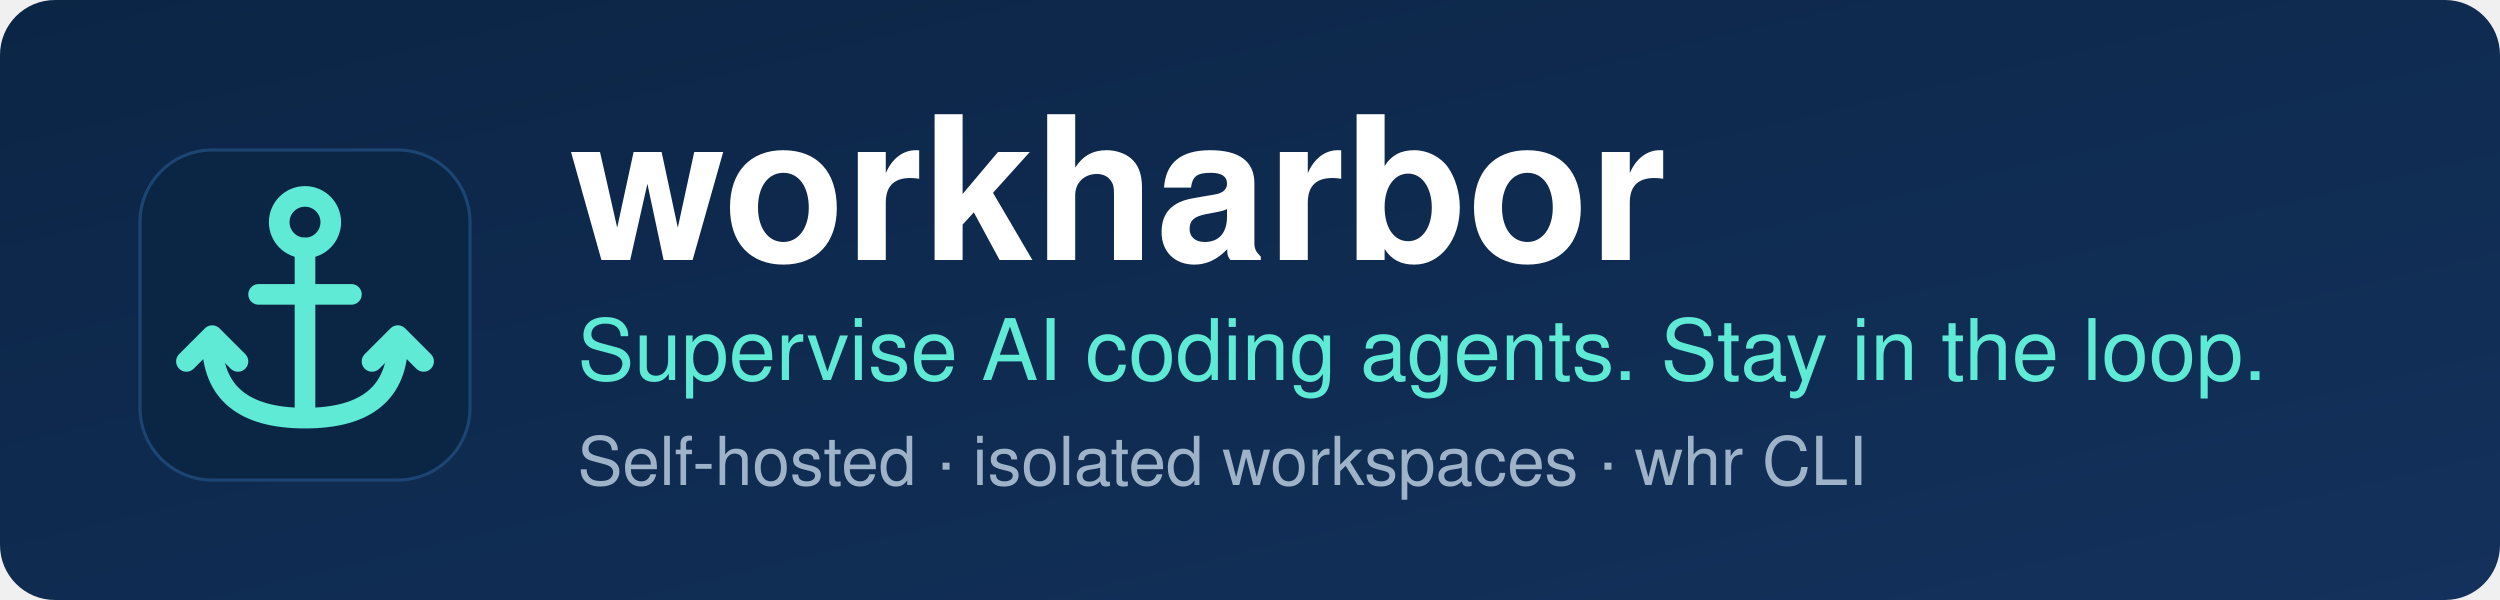
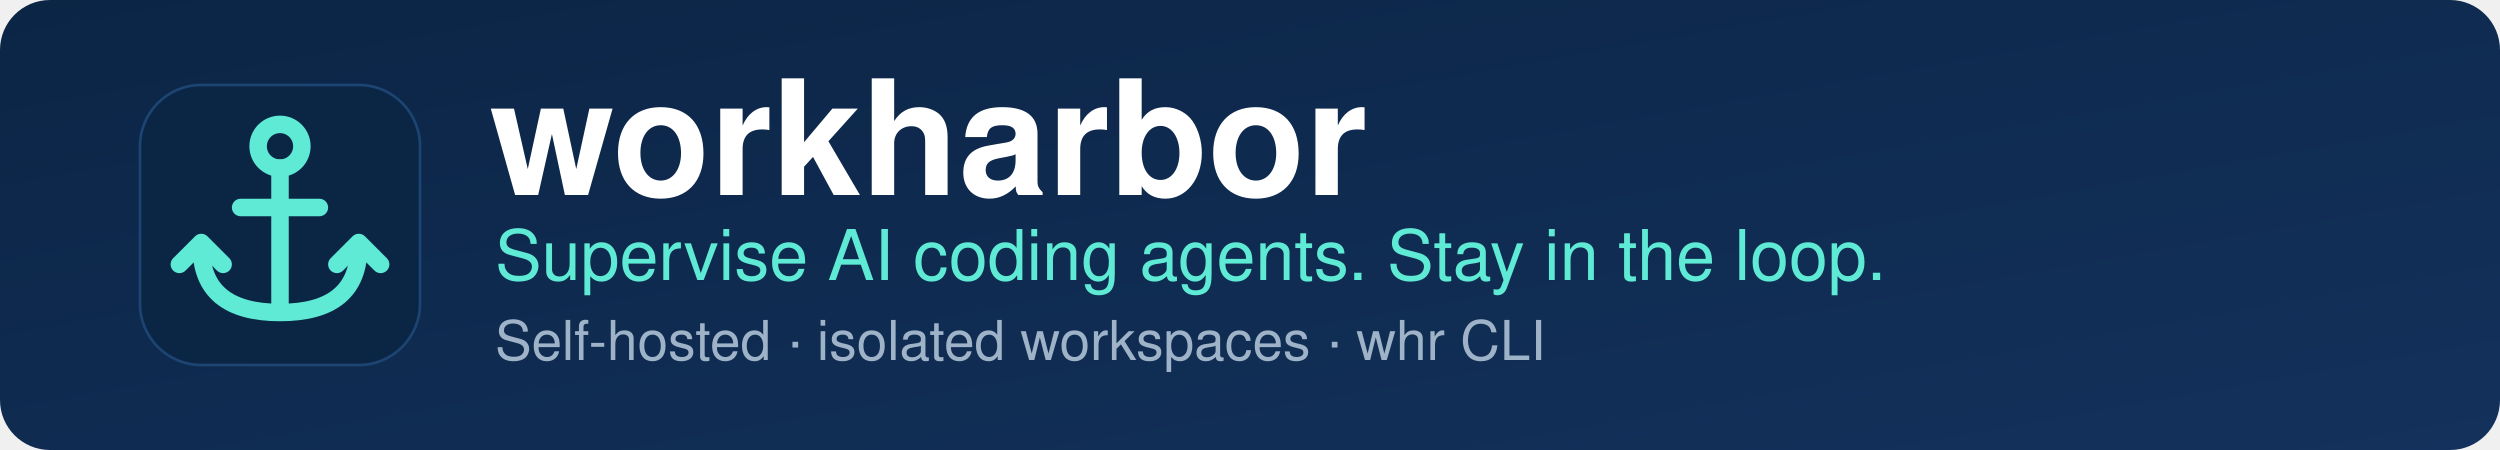
- <svg xmlns="http://www.w3.org/2000/svg" viewBox="0 0 1000 240" width="1000" height="240">
+ <svg xmlns="http://www.w3.org/2000/svg" viewBox="0 0 1000 180" width="1000" height="180">
  <defs>
    <linearGradient id="g" x1="0" y1="0" x2="1" y2="1">
      <stop offset="0" stop-color="#0b2545" />
      <stop offset="1" stop-color="#13315c" />
    </linearGradient>
  </defs>
-   <rect width="1000" height="240" rx="22" fill="url(#g)" />
-   <g transform="translate(56 60) scale(2.0625)">
+   <rect width="1000" height="180" rx="20" fill="url(#g)" />
+   <g transform="translate(56 34) scale(1.75)">
    <rect width="64" height="64" rx="14" fill="#0b2545" stroke="#1d4573" stroke-width="0.6" />
    <g fill="none" stroke="#5eead4" stroke-width="4" stroke-linecap="round" stroke-linejoin="round">
      <circle cx="32" cy="14" r="5" />
      <path d="M32 19V51" />
      <path d="M23 28H41" />
      <path d="M14 37Q14 52 32 52Q50 52 50 37" />
      <path d="M9 41L14 36L19 41" />
      <path d="M45 41L50 36L55 41" />
    </g>
  </g>
  <g font-family="Helvetica Neue, Helvetica, Arial, sans-serif">
-     <text x="228" y="104" font-size="80" font-weight="700" fill="#ffffff">workharbor</text>
-     <text x="231" y="152" font-size="34" fill="#5eead4">Supervise AI coding agents. Stay in the loop.</text>
-     <text x="231" y="194" font-size="27" fill="#9fb3c8">Self-hosted · isolated workspaces · whr CLI</text>
+     <text x="196" y="78" font-size="64" font-weight="700" fill="#ffffff">workharbor</text>
+     <text x="198" y="112" font-size="28" fill="#5eead4">Supervise AI coding agents. Stay in the loop.</text>
+     <text x="198" y="144" font-size="22" fill="#9fb3c8">Self-hosted · isolated workspaces · whr CLI</text>
  </g>
</svg>
